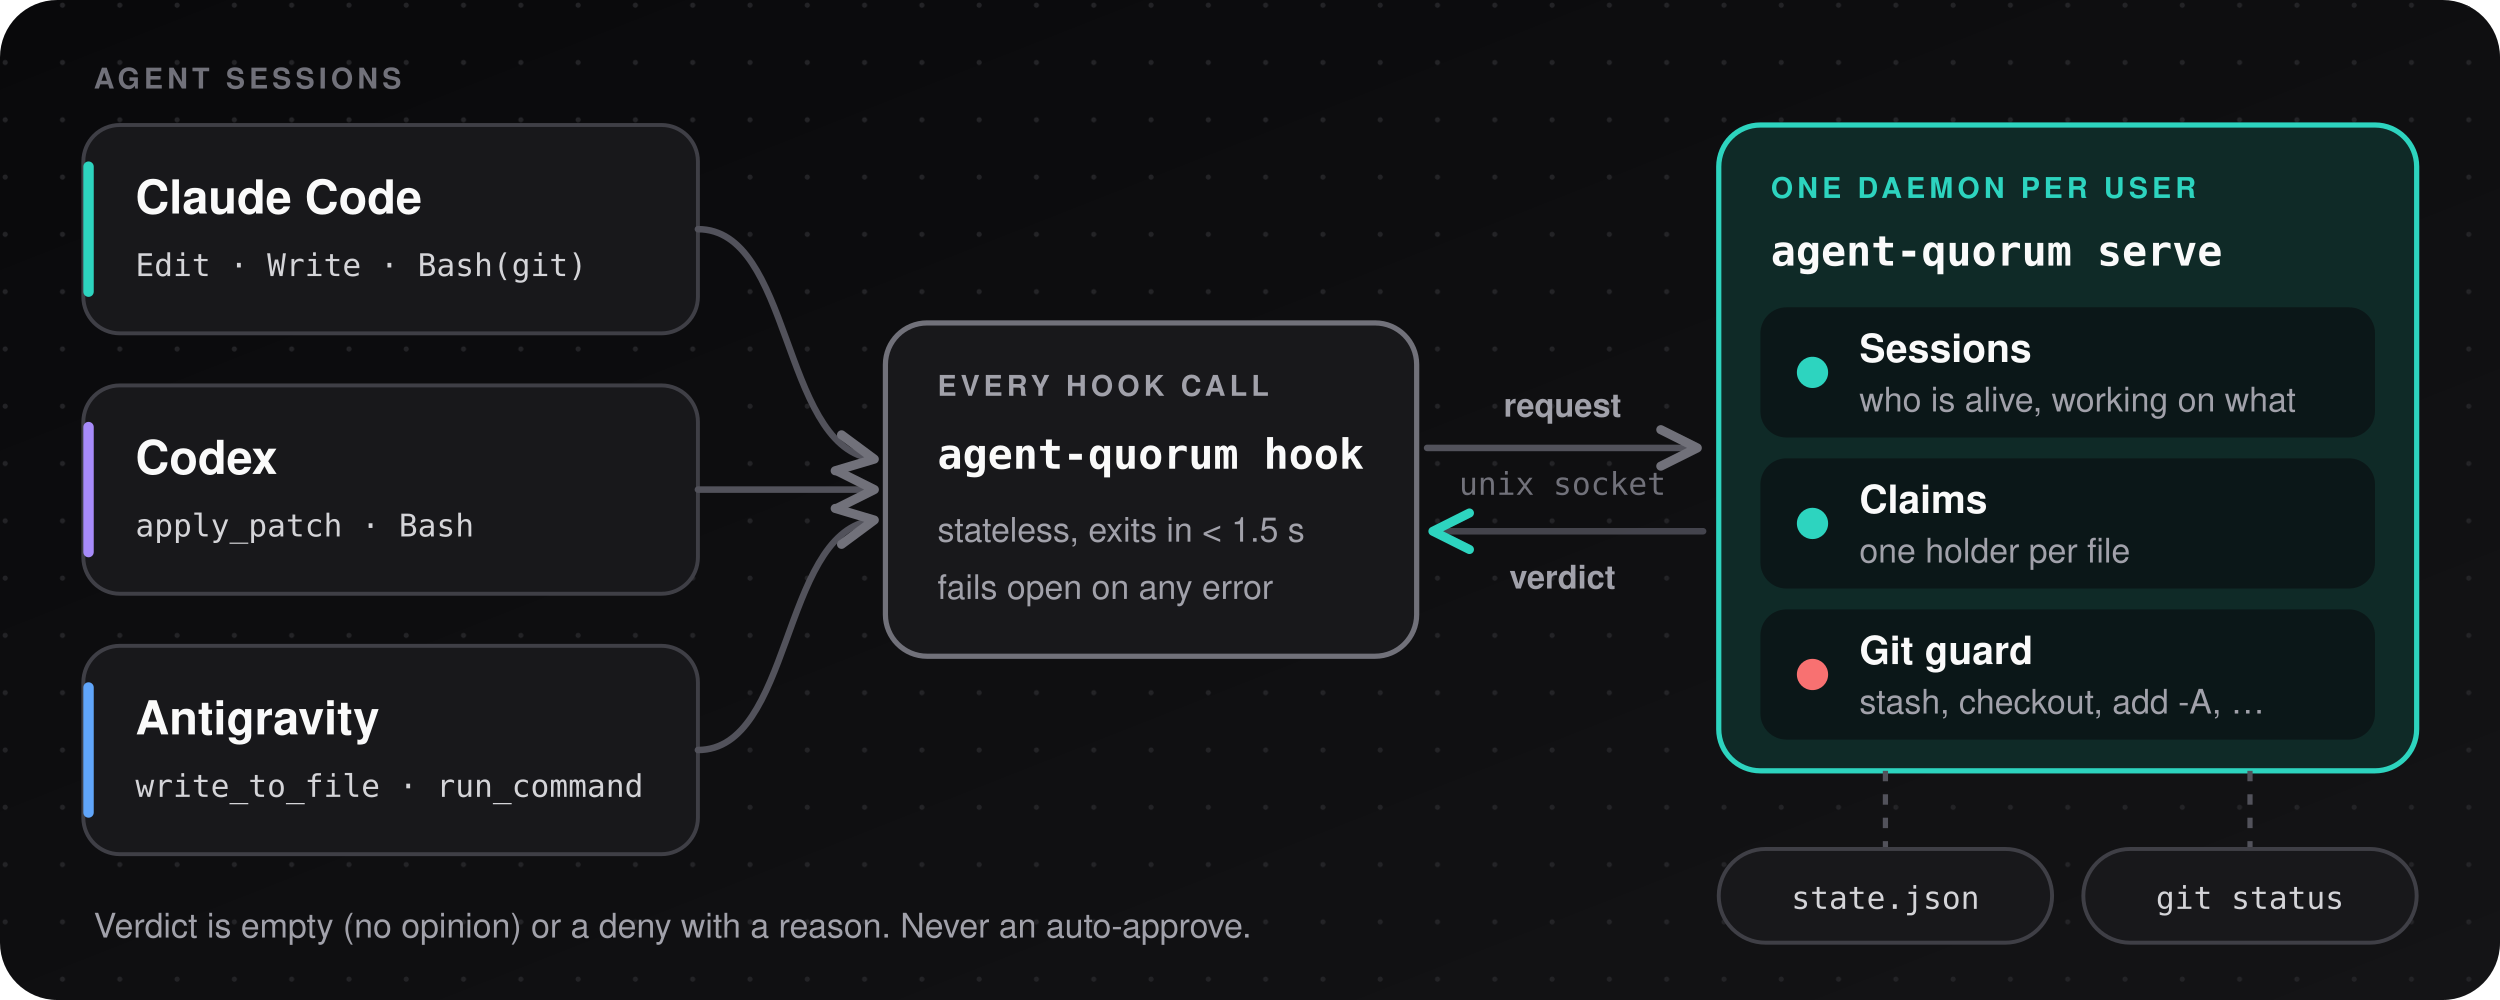
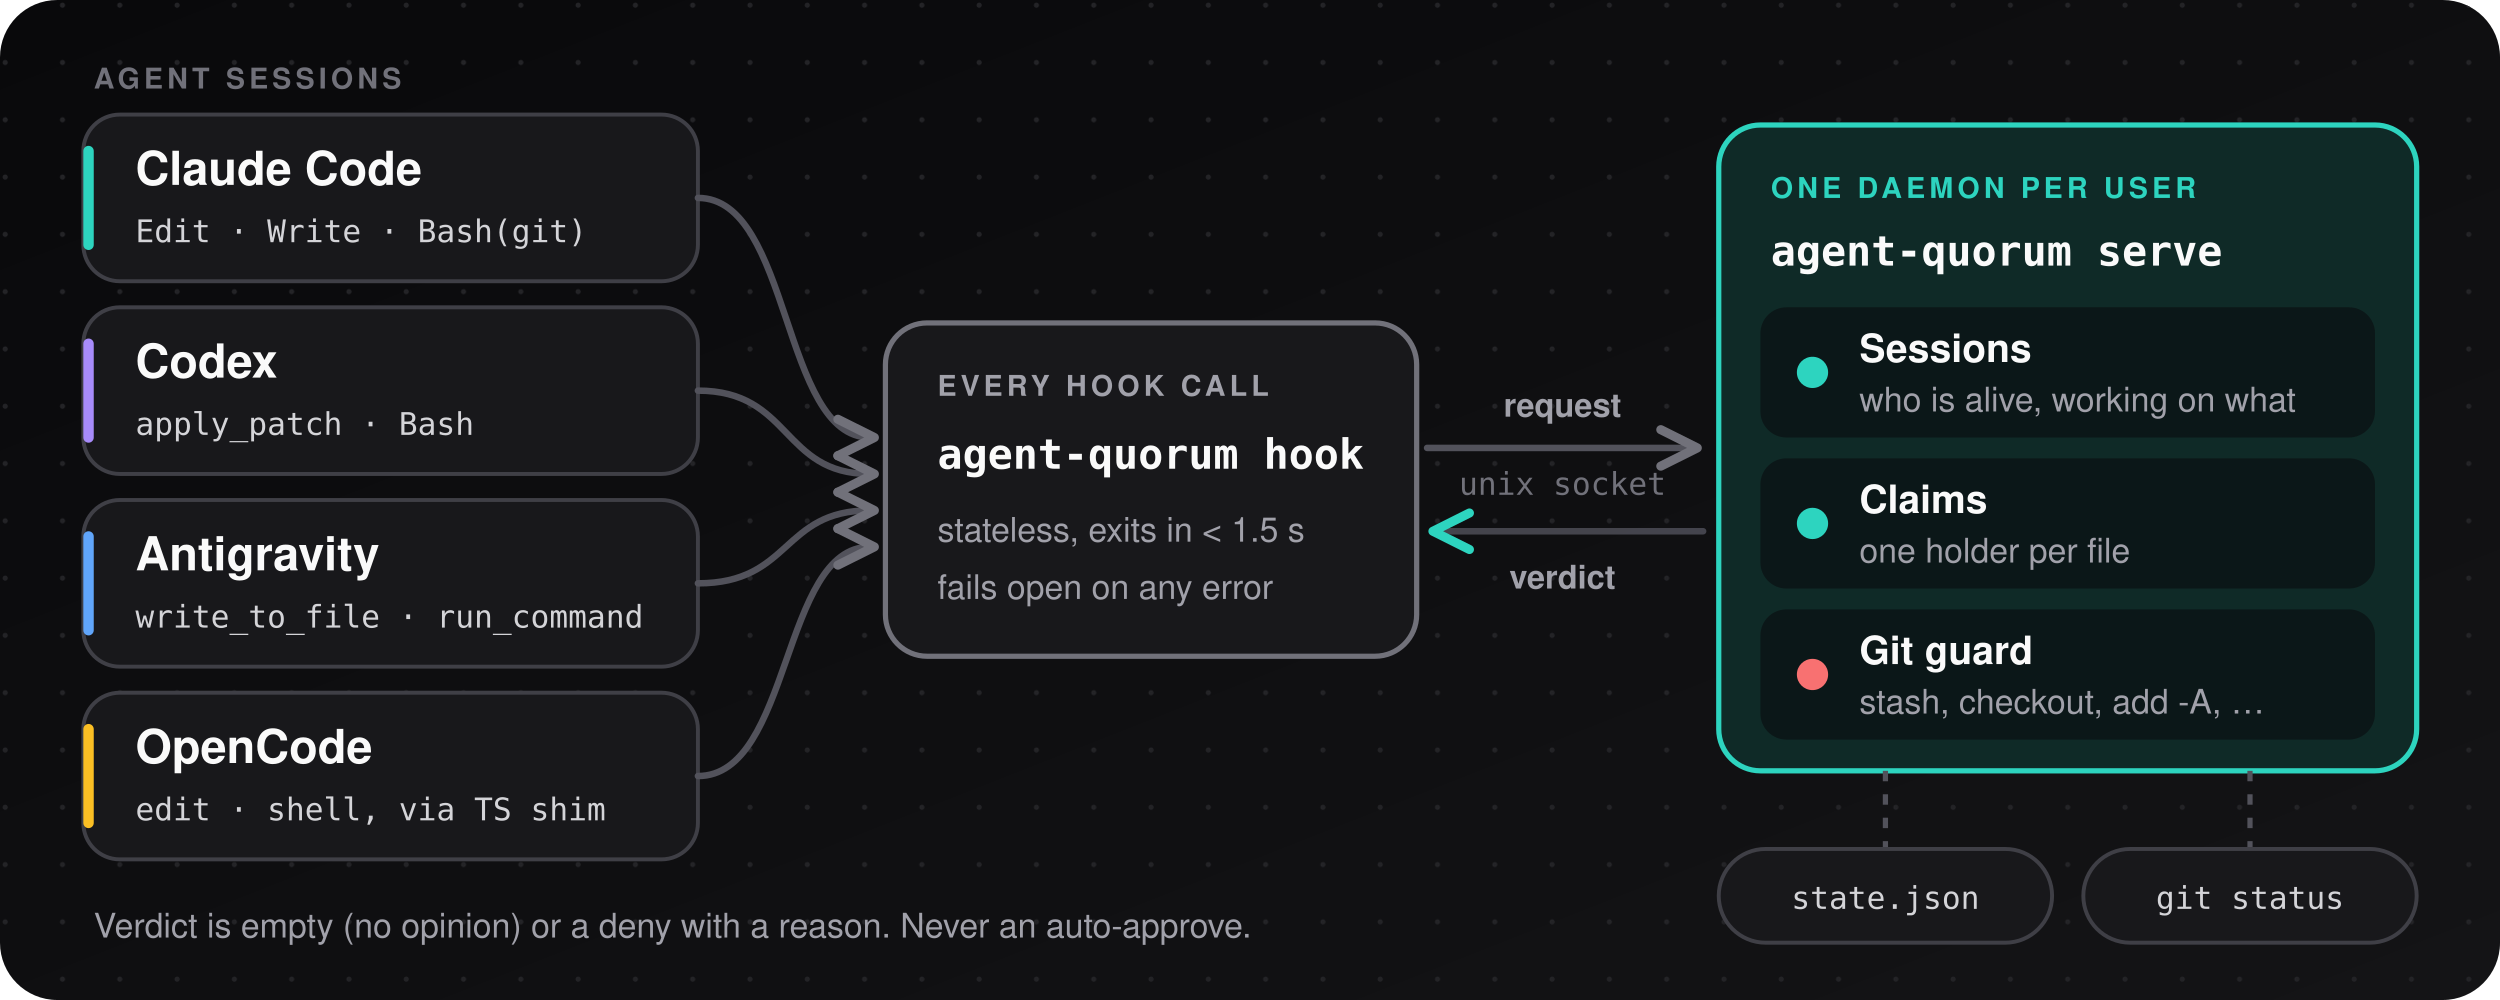
- <svg xmlns="http://www.w3.org/2000/svg" viewBox="0 0 960 384" width="960" height="384" role="img" aria-label="Claude Code, Codex and Antigravity call agent-quorum hook before edits and git commands. The hook sends one request over a Unix socket to the agent-quorum daemon, which tracks sessions and claims, guards git commands, checks git status and snapshots its state to state.json, and returns no opinion or a deny with a reason.">
+ <svg xmlns="http://www.w3.org/2000/svg" viewBox="0 0 960 384" width="960" height="384" role="img" aria-label="Claude Code, Codex, Antigravity and OpenCode call agent-quorum hook before edits and git commands. The hook sends one request over a Unix socket to the agent-quorum daemon, which tracks sessions and claims, guards git commands, checks git status and snapshots its state to state.json, and returns no opinion or a deny with a reason.">
  <style>
    text { font-family: -apple-system, BlinkMacSystemFont, "Segoe UI", Helvetica, Arial, sans-serif; }
    .eyebrow { font-size: 11px; font-weight: 700; letter-spacing: 1.6px; }
    .title { font-size: 18px; font-weight: 600; fill: #fafafa; }
    .row { font-size: 15px; font-weight: 600; fill: #fafafa; }
    .sub { font-size: 13px; fill: #a1a1aa; }
    .mono { font-family: ui-monospace, SFMono-Regular, Menlo, Consolas, monospace; font-size: 12px; fill: #d4d4d8; }
    .monot { font-family: ui-monospace, SFMono-Regular, Menlo, Consolas, monospace; font-size: 16px; font-weight: 600; fill: #fafafa; }
    .label { font-size: 12.5px; font-weight: 600; fill: #a1a1aa; }
    .wire { stroke: #52525b; stroke-width: 2.5; fill: none; stroke-linecap: round; }
  </style>
  <defs>
    <linearGradient id="abg" x1="0" y1="0" x2="1" y2="1">
      <stop offset="0" stop-color="#09090b" />
      <stop offset="1" stop-color="#141416" />
    </linearGradient>
    <pattern id="adots" width="22" height="22" patternUnits="userSpaceOnUse">
      <circle cx="2" cy="2" r="1" fill="#232326" />
    </pattern>
    <marker id="atip" viewBox="0 0 10 10" refX="8" refY="5" markerWidth="7" markerHeight="7" orient="auto">
      <path d="M1 1 L9 5 L1 9" fill="none" stroke="#71717a" stroke-width="2" stroke-linecap="round" stroke-linejoin="round" />
    </marker>
    <marker id="atip-teal" viewBox="0 0 10 10" refX="8" refY="5" markerWidth="7" markerHeight="7" orient="auto">
      <path d="M1 1 L9 5 L1 9" fill="none" stroke="#2dd4bf" stroke-width="2" stroke-linecap="round" stroke-linejoin="round" />
    </marker>
  </defs>
  <rect width="960" height="384" rx="22" fill="url(#abg)" />
  <rect width="960" height="384" rx="22" fill="url(#adots)" />
  <text x="36" y="34" class="eyebrow" fill="#71717a">AGENT SESSIONS</text>
  <g>
-     <rect x="32" y="48" width="236" height="80" rx="14" fill="#18181b" stroke="#3f3f46" stroke-width="1.5" />
-     <rect x="32" y="62" width="4" height="52" rx="2" fill="#2dd4bf" />
-     <text x="52" y="82" class="title">Claude Code</text>
-     <text x="52" y="106" class="mono">Edit · Write · Bash(git)</text>
+     <rect x="32" y="44" width="236" height="64" rx="14" fill="#18181b" stroke="#3f3f46" stroke-width="1.5" />
+     <rect x="32" y="56" width="4" height="40" rx="2" fill="#2dd4bf" />
+     <text x="52" y="71" class="title">Claude Code</text>
+     <text x="52" y="93" class="mono">Edit · Write · Bash(git)</text>
  </g>
  <g>
-     <rect x="32" y="148" width="236" height="80" rx="14" fill="#18181b" stroke="#3f3f46" stroke-width="1.5" />
-     <rect x="32" y="162" width="4" height="52" rx="2" fill="#a78bfa" />
-     <text x="52" y="182" class="title">Codex</text>
-     <text x="52" y="206" class="mono">apply_patch · Bash</text>
+     <rect x="32" y="118" width="236" height="64" rx="14" fill="#18181b" stroke="#3f3f46" stroke-width="1.5" />
+     <rect x="32" y="130" width="4" height="40" rx="2" fill="#a78bfa" />
+     <text x="52" y="145" class="title">Codex</text>
+     <text x="52" y="167" class="mono">apply_patch · Bash</text>
  </g>
  <g>
-     <rect x="32" y="248" width="236" height="80" rx="14" fill="#18181b" stroke="#3f3f46" stroke-width="1.5" />
-     <rect x="32" y="262" width="4" height="52" rx="2" fill="#60a5fa" />
-     <text x="52" y="282" class="title">Antigravity</text>
-     <text x="52" y="306" class="mono">write_to_file · run_command</text>
+     <rect x="32" y="192" width="236" height="64" rx="14" fill="#18181b" stroke="#3f3f46" stroke-width="1.5" />
+     <rect x="32" y="204" width="4" height="40" rx="2" fill="#60a5fa" />
+     <text x="52" y="219" class="title">Antigravity</text>
+     <text x="52" y="241" class="mono">write_to_file · run_command</text>
  </g>
-   <path class="wire" d="M268 88 C304 88 300 170 334 176" marker-end="url(#atip)" />
-   <path class="wire" d="M268 188 L334 188" marker-end="url(#atip)" />
-   <path class="wire" d="M268 288 C304 288 300 206 334 200" marker-end="url(#atip)" />
+   <g>
+     <rect x="32" y="266" width="236" height="64" rx="14" fill="#18181b" stroke="#3f3f46" stroke-width="1.5" />
+     <rect x="32" y="278" width="4" height="40" rx="2" fill="#fbbf24" />
+     <text x="52" y="293" class="title">OpenCode</text>
+     <text x="52" y="315" class="mono">edit · shell, via TS shim</text>
+   </g>
+   <path class="wire" d="M268 76 C304 76 300 168 334 168" marker-end="url(#atip)" />
+   <path class="wire" d="M268 150 C304 150 300 182 334 182" marker-end="url(#atip)" />
+   <path class="wire" d="M268 224 C304 224 300 196 334 196" marker-end="url(#atip)" />
+   <path class="wire" d="M268 298 C304 298 300 210 334 210" marker-end="url(#atip)" />
  <rect x="340" y="124" width="204" height="128" rx="16" fill="#18181b" stroke="#71717a" stroke-width="2" />
  <text x="360" y="152" class="eyebrow" fill="#a1a1aa">EVERY HOOK CALL</text>
  <text x="360" y="180" class="monot">agent-quorum hook</text>
  <text x="360" y="208" class="sub">stateless, exits in &lt; 1.5 s</text>
  <text x="360" y="230" class="sub">fails open on any error</text>
  <path class="wire" d="M548 172 L650 172" marker-end="url(#atip)" />
  <path class="wire" stroke="#2dd4bf" stroke-opacity="0.8" d="M654 204 L552 204" marker-end="url(#atip-teal)" />
  <text x="600" y="160" text-anchor="middle" class="label">request</text>
  <text x="600" y="226" text-anchor="middle" class="label">verdict</text>
  <text x="600" y="190" text-anchor="middle" class="mono" style="fill:#71717a">unix socket</text>
  <rect x="660" y="48" width="268" height="248" rx="16" fill="#0f2a27" stroke="#2dd4bf" stroke-width="2" />
  <text x="680" y="76" class="eyebrow" fill="#2dd4bf">ONE DAEMON PER USER</text>
  <text x="680" y="102" class="monot">agent-quorum serve</text>
  <rect x="676" y="118" width="236" height="50" rx="10" fill="#09090b" fill-opacity="0.55" />
  <circle cx="696" cy="143" r="6" fill="#2dd4bf" />
  <text x="714" y="139" class="row">Sessions</text>
  <text x="714" y="158" class="sub">who is alive, working on what</text>
  <rect x="676" y="176" width="236" height="50" rx="10" fill="#09090b" fill-opacity="0.55" />
  <circle cx="696" cy="201" r="6" fill="#2dd4bf" />
  <text x="714" y="197" class="row">Claims</text>
  <text x="714" y="216" class="sub">one holder per file</text>
  <rect x="676" y="234" width="236" height="50" rx="10" fill="#09090b" fill-opacity="0.55" />
  <circle cx="696" cy="259" r="6" fill="#f87171" />
  <text x="714" y="255" class="row">Git guard</text>
  <text x="714" y="274" class="sub">stash, checkout, add -A, …</text>
  <path d="M724 296 L724 326" stroke="#52525b" stroke-width="2" stroke-dasharray="4 5" fill="none" />
  <path d="M864 296 L864 326" stroke="#52525b" stroke-width="2" stroke-dasharray="4 5" fill="none" />
  <rect x="660" y="326" width="128" height="36" rx="18" fill="#18181b" stroke="#3f3f46" stroke-width="1.5" />
  <text x="724" y="349" text-anchor="middle" class="mono">state.json</text>
  <rect x="800" y="326" width="128" height="36" rx="18" fill="#18181b" stroke="#3f3f46" stroke-width="1.5" />
  <text x="864" y="349" text-anchor="middle" class="mono">git status</text>
  <text x="36" y="360" class="sub">Verdict is empty (no opinion) or a deny with a reason. Never an auto-approve.</text>
</svg>
